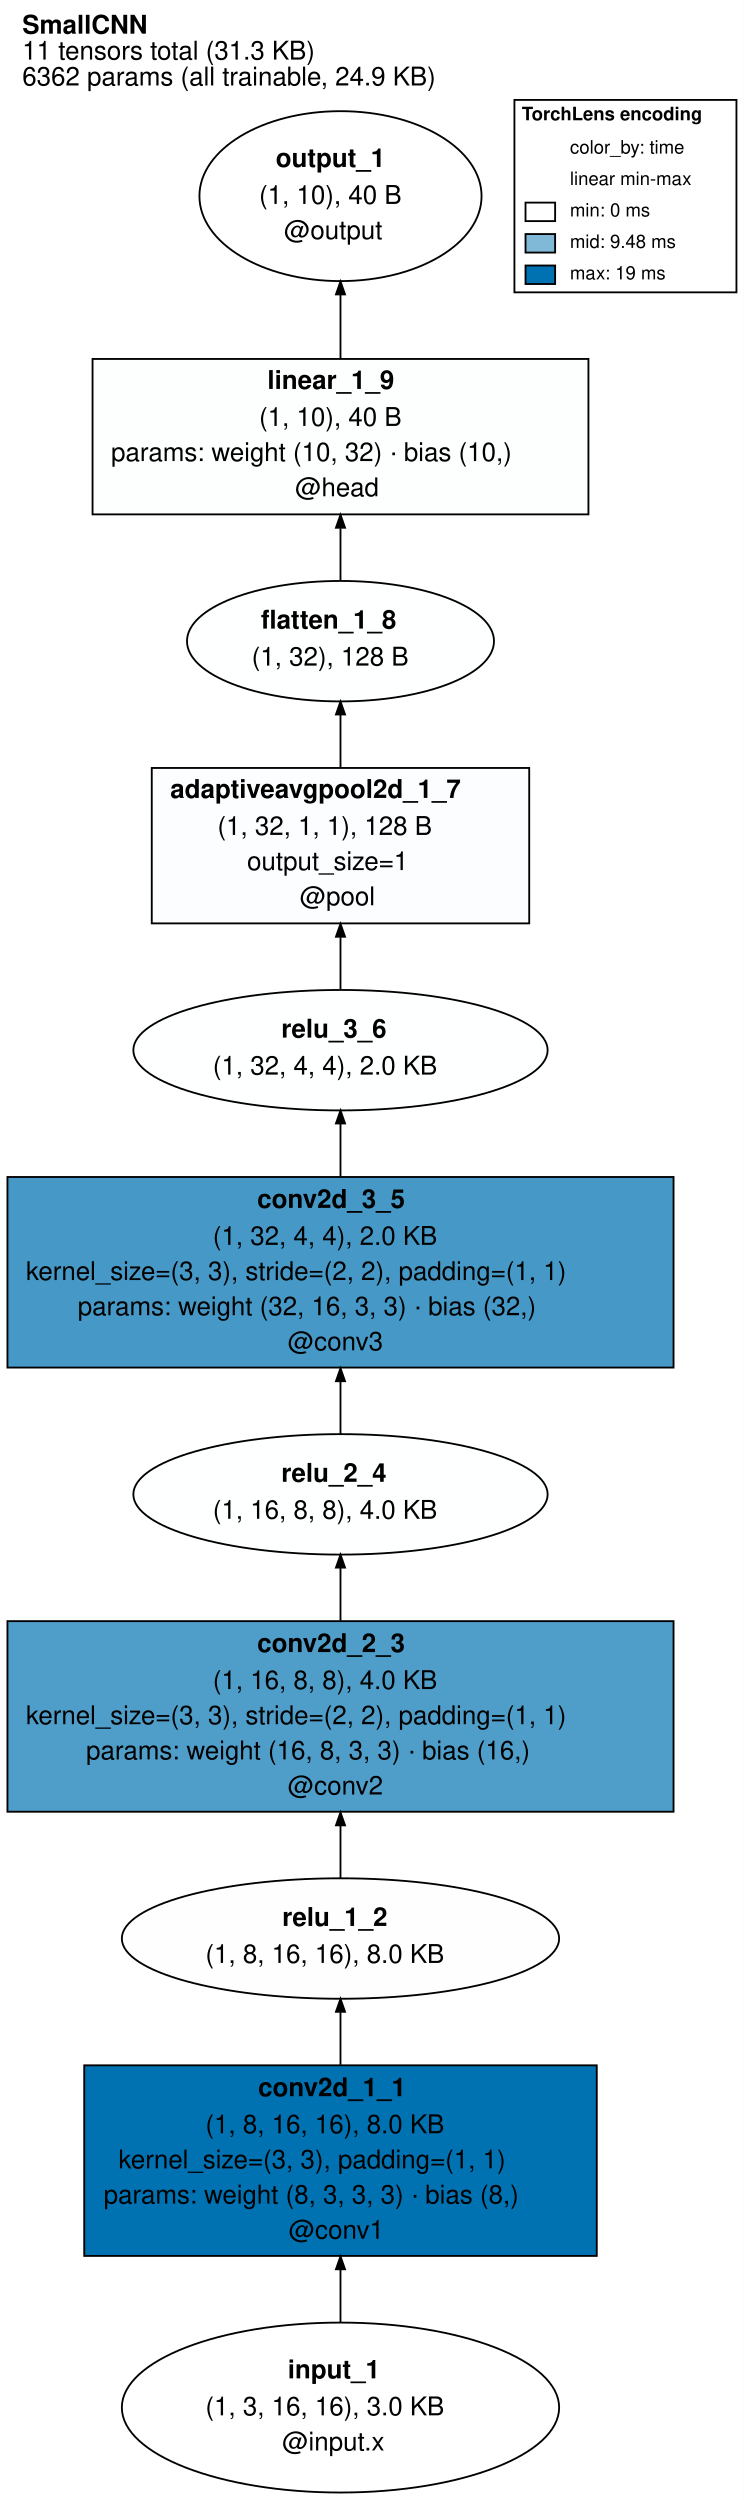
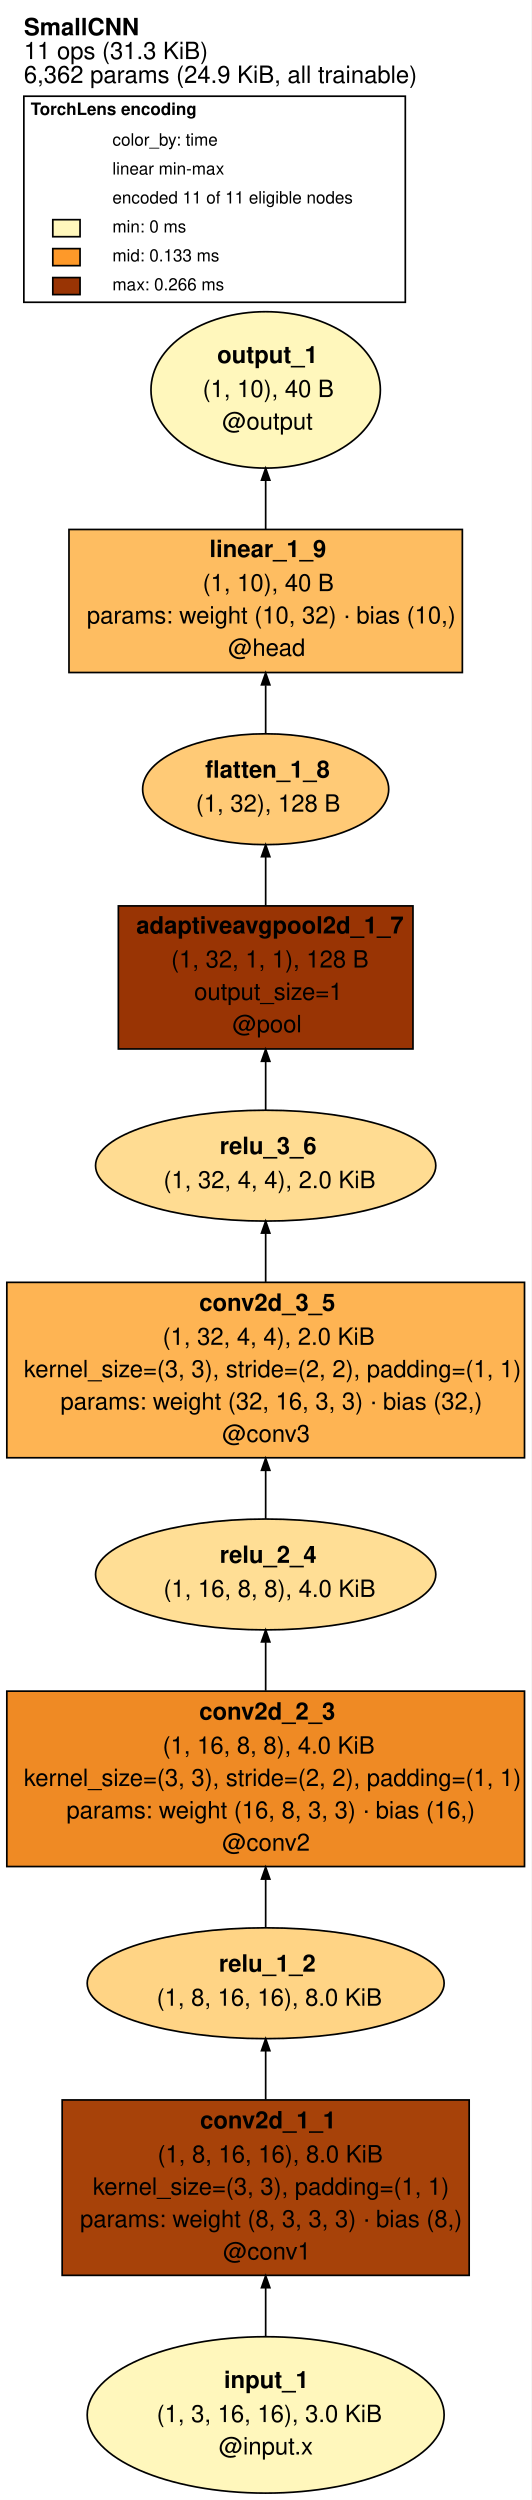
- <svg xmlns="http://www.w3.org/2000/svg" width="402pt" height="1351pt" viewBox="0.00 0.00 402.00 1351.14">
-   <g id="graph0" class="graph" transform="scale(1 1) rotate(0) translate(4 1347.14)">
-     <polygon fill="white" stroke="transparent" points="-4,4 -4,-1347.14 398,-1347.14 398,4 -4,4" />
-     <text text-anchor="start" x="8" y="-1328.94" font-family="Helvetica,sans-Serif" font-weight="bold" font-size="14.00">SmallCNN</text>
-     <text text-anchor="start" x="8" y="-1314.94" font-family="Helvetica,sans-Serif" font-size="14.00">11 tensors total (31.3 KB)</text>
-     <text text-anchor="start" x="8" y="-1300.94" font-family="Helvetica,sans-Serif" font-size="14.00">6362 params (all trainable, 24.9 KB)</text>
+ <svg xmlns="http://www.w3.org/2000/svg" width="312pt" height="1468pt" viewBox="0.00 0.00 312.00 1468.06">
+   <g id="graph0" class="graph" transform="scale(1 1) rotate(0) translate(4 1464.06)">
+     <polygon fill="white" stroke="transparent" points="-4,4 -4,-1464.06 308,-1464.06 308,4 -4,4" />
+     <text text-anchor="start" x="10" y="-1443.36" font-family="Helvetica,sans-Serif" font-weight="bold" font-size="14.00">SmallCNN</text>
+     <text text-anchor="start" x="10" y="-1429.36" font-family="Helvetica,sans-Serif" font-size="14.00">11 ops (31.3 KiB)</text>
+     <text text-anchor="start" x="10" y="-1415.36" font-family="Helvetica,sans-Serif" font-size="14.00">6,362 params (24.9 KiB, all trainable)</text>
+     <text text-anchor="start" x="14" y="-1396.56" font-family="Helvetica,sans-Serif" font-weight="bold" font-size="10.00">TorchLens encoding</text>
+     <text text-anchor="start" x="62" y="-1378.56" font-family="Helvetica,sans-Serif" font-size="10.00">color_by: time</text>
+     <text text-anchor="start" x="62" y="-1361.56" font-family="Helvetica,sans-Serif" font-size="10.00">linear min-max</text>
+     <text text-anchor="start" x="62" y="-1344.56" font-family="Helvetica,sans-Serif" font-size="10.00">encoded 11 of 11 eligible nodes</text>
+     <polygon fill="#fff7bc" stroke="transparent" points="27,-1325.06 27,-1335.06 43,-1335.06 43,-1325.06 27,-1325.06" />
+     <polygon fill="none" stroke="black" points="27,-1325.06 27,-1335.06 43,-1335.06 43,-1325.06 27,-1325.06" />
+     <text text-anchor="start" x="62" y="-1327.56" font-family="Helvetica,sans-Serif" font-size="10.00">min: 0 ms</text>
+     <polygon fill="#fe9929" stroke="transparent" points="27,-1308.06 27,-1318.06 43,-1318.06 43,-1308.06 27,-1308.06" />
+     <polygon fill="none" stroke="black" points="27,-1308.06 27,-1318.06 43,-1318.06 43,-1308.06 27,-1308.06" />
+     <text text-anchor="start" x="62" y="-1310.56" font-family="Helvetica,sans-Serif" font-size="10.00">mid: 0.133 ms</text>
+     <polygon fill="#993404" stroke="transparent" points="27,-1291.06 27,-1301.06 43,-1301.06 43,-1291.06 27,-1291.06" />
+     <polygon fill="none" stroke="black" points="27,-1291.06 27,-1301.06 43,-1301.06 43,-1291.06 27,-1291.06" />
+     <text text-anchor="start" x="62" y="-1293.56" font-family="Helvetica,sans-Serif" font-size="10.00">max: 0.266 ms</text>
+     <polygon fill="none" stroke="black" points="10,-1286.56 10,-1407.56 234,-1407.56 234,-1286.56 10,-1286.56" />
    <g id="node1" class="node">
-       <ellipse fill="#ffffff" stroke="black" cx="180" cy="-45.96" rx="118.17" ry="45.92" />
-       <text text-anchor="start" x="151.5" y="-61.76" font-family="Helvetica,sans-Serif" font-weight="bold" font-size="14.00">input_1</text>
-       <text text-anchor="start" x="107" y="-41.76" font-family="Helvetica,sans-Serif" font-size="14.00">(1, 3, 16, 16), 3.0 KB</text>
-       <text text-anchor="start" x="148.5" y="-22.76" font-family="Helvetica,sans-Serif" font-size="14.00">@input.x</text>
+       <ellipse fill="#fff7bc" stroke="black" cx="152" cy="-45.96" rx="104.8" ry="45.92" />
+       <text text-anchor="start" x="127.5" y="-61.76" font-family="Helvetica,sans-Serif" font-weight="bold" font-size="14.00">input_1</text>
+       <text text-anchor="start" x="88" y="-41.76" font-family="Helvetica,sans-Serif" font-size="14.00">(1, 3, 16, 16), 3.0 KiB</text>
+       <text text-anchor="start" x="124.5" y="-22.76" font-family="Helvetica,sans-Serif" font-size="14.00">@input.x</text>
    </g>
    <g id="node2" class="node">
-       <polygon fill="#0072b2" stroke="black" points="318.5,-230.92 41.5,-230.92 41.5,-127.92 318.5,-127.92 318.5,-230.92" />
-       <text text-anchor="start" x="135.5" y="-214.22" font-family="Helvetica,sans-Serif" font-weight="bold" font-size="14.00">conv2d_1_1</text>
-       <text text-anchor="start" x="107" y="-194.22" font-family="Helvetica,sans-Serif" font-size="14.00">(1, 8, 16, 16), 8.0 KB</text>
-       <text text-anchor="start" x="60" y="-175.22" font-family="Helvetica,sans-Serif" font-size="14.00">kernel_size=(3, 3), padding=(1, 1)</text>
-       <text text-anchor="start" x="52" y="-156.22" font-family="Helvetica,sans-Serif" font-size="14.00">params: weight (8, 3, 3, 3) · bias (8,)</text>
-       <text text-anchor="start" x="152" y="-137.22" font-family="Helvetica,sans-Serif" font-size="14.00">@conv1</text>
+       <polygon fill="#a74209" stroke="black" points="271.5,-230.92 32.5,-230.92 32.5,-127.92 271.5,-127.92 271.5,-230.92" />
+       <text text-anchor="start" x="113.5" y="-214.22" font-family="Helvetica,sans-Serif" font-weight="bold" font-size="14.00">conv2d_1_1</text>
+       <text text-anchor="start" x="88.5" y="-194.22" font-family="Helvetica,sans-Serif" font-size="14.00">(1, 8, 16, 16), 8.0 KiB</text>
+       <text text-anchor="start" x="50.5" y="-175.22" font-family="Helvetica,sans-Serif" font-size="14.00">kernel_size=(3, 3), padding=(1, 1)</text>
+       <text text-anchor="start" x="43" y="-156.22" font-family="Helvetica,sans-Serif" font-size="14.00">params: weight (8, 3, 3, 3) · bias (8,)</text>
+       <text text-anchor="start" x="127" y="-137.22" font-family="Helvetica,sans-Serif" font-size="14.00">@conv1</text>
    </g>
    <g id="edge1" class="edge">
-       <path fill="none" stroke="black" d="M180,-92.2C180,-101.32 180,-111.02 180,-120.5" />
-       <polygon fill="black" stroke="black" points="177.55,-120.69 180,-127.69 182.45,-120.69 177.55,-120.69" />
+       <path fill="none" stroke="black" d="M152,-92.2C152,-101.32 152,-111.02 152,-120.5" />
+       <polygon fill="black" stroke="black" points="149.55,-120.69 152,-127.69 154.45,-120.69 149.55,-120.69" />
    </g>
    <g id="node3" class="node">
-       <ellipse fill="#fefeff" stroke="black" cx="180" cy="-299.45" rx="118.17" ry="32.55" />
-       <text text-anchor="start" x="148.5" y="-306.25" font-family="Helvetica,sans-Serif" font-weight="bold" font-size="14.00">relu_1_2</text>
-       <text text-anchor="start" x="107" y="-286.25" font-family="Helvetica,sans-Serif" font-size="14.00">(1, 8, 16, 16), 8.0 KB</text>
+       <ellipse fill="#ffd485" stroke="black" cx="152" cy="-299.45" rx="104.8" ry="32.55" />
+       <text text-anchor="start" x="124.5" y="-306.25" font-family="Helvetica,sans-Serif" font-weight="bold" font-size="14.00">relu_1_2</text>
+       <text text-anchor="start" x="88" y="-286.25" font-family="Helvetica,sans-Serif" font-size="14.00">(1, 8, 16, 16), 8.0 KiB</text>
    </g>
    <g id="edge2" class="edge">
-       <path fill="none" stroke="black" d="M180,-231.16C180,-240.73 180,-250.59 180,-259.71" />
-       <polygon fill="black" stroke="black" points="177.55,-259.85 180,-266.85 182.45,-259.85 177.55,-259.85" />
+       <path fill="none" stroke="black" d="M152,-231.16C152,-240.73 152,-250.59 152,-259.71" />
+       <polygon fill="black" stroke="black" points="149.55,-259.85 152,-266.85 154.45,-259.85 149.55,-259.85" />
    </g>
    <g id="node4" class="node">
-       <polygon fill="#4f9eca" stroke="black" points="360,-470.98 0,-470.98 0,-367.98 360,-367.98 360,-470.98" />
-       <text text-anchor="start" x="135" y="-454.28" font-family="Helvetica,sans-Serif" font-weight="bold" font-size="14.00">conv2d_2_3</text>
-       <text text-anchor="start" x="111" y="-434.28" font-family="Helvetica,sans-Serif" font-size="14.00">(1, 16, 8, 8), 4.0 KB</text>
+       <polygon fill="#ef8a24" stroke="black" points="304,-470.98 0,-470.98 0,-367.98 304,-367.98 304,-470.98" />
+       <text text-anchor="start" x="113" y="-454.28" font-family="Helvetica,sans-Serif" font-weight="bold" font-size="14.00">conv2d_2_3</text>
+       <text text-anchor="start" x="91.5" y="-434.28" font-family="Helvetica,sans-Serif" font-size="14.00">(1, 16, 8, 8), 4.0 KiB</text>
      <text text-anchor="start" x="10" y="-415.28" font-family="Helvetica,sans-Serif" font-size="14.00">kernel_size=(3, 3), stride=(2, 2), padding=(1, 1)</text>
-       <text text-anchor="start" x="42.5" y="-396.28" font-family="Helvetica,sans-Serif" font-size="14.00">params: weight (16, 8, 3, 3) · bias (16,)</text>
-       <text text-anchor="start" x="151.5" y="-377.28" font-family="Helvetica,sans-Serif" font-size="14.00">@conv2</text>
+       <text text-anchor="start" x="35" y="-396.28" font-family="Helvetica,sans-Serif" font-size="14.00">params: weight (16, 8, 3, 3) · bias (16,)</text>
+       <text text-anchor="start" x="126.5" y="-377.28" font-family="Helvetica,sans-Serif" font-size="14.00">@conv2</text>
    </g>
    <g id="edge3" class="edge">
-       <path fill="none" stroke="black" d="M180,-332.08C180,-340.87 180,-350.7 180,-360.5" />
-       <polygon fill="black" stroke="black" points="177.55,-360.61 180,-367.61 182.45,-360.61 177.55,-360.61" />
+       <path fill="none" stroke="black" d="M152,-332.08C152,-340.87 152,-350.7 152,-360.5" />
+       <polygon fill="black" stroke="black" points="149.55,-360.61 152,-367.61 154.45,-360.61 149.55,-360.61" />
    </g>
    <g id="node5" class="node">
-       <ellipse fill="#feffff" stroke="black" cx="180" cy="-539.5" rx="111.95" ry="32.55" />
-       <text text-anchor="start" x="148" y="-546.3" font-family="Helvetica,sans-Serif" font-weight="bold" font-size="14.00">relu_2_4</text>
-       <text text-anchor="start" x="111" y="-526.3" font-family="Helvetica,sans-Serif" font-size="14.00">(1, 16, 8, 8), 4.0 KB</text>
+       <ellipse fill="#ffde95" stroke="black" cx="152" cy="-539.5" rx="99.9" ry="32.55" />
+       <text text-anchor="start" x="125" y="-546.3" font-family="Helvetica,sans-Serif" font-weight="bold" font-size="14.00">relu_2_4</text>
+       <text text-anchor="start" x="92" y="-526.3" font-family="Helvetica,sans-Serif" font-size="14.00">(1, 16, 8, 8), 4.0 KiB</text>
    </g>
    <g id="edge4" class="edge">
-       <path fill="none" stroke="black" d="M180,-471.22C180,-480.78 180,-490.64 180,-499.76" />
-       <polygon fill="black" stroke="black" points="177.55,-499.9 180,-506.9 182.45,-499.9 177.55,-499.9" />
+       <path fill="none" stroke="black" d="M152,-471.22C152,-480.78 152,-490.64 152,-499.76" />
+       <polygon fill="black" stroke="black" points="149.55,-499.9 152,-506.9 154.45,-499.9 149.55,-499.9" />
    </g>
    <g id="node6" class="node">
-       <polygon fill="#4699c7" stroke="black" points="360,-711.03 0,-711.03 0,-608.03 360,-608.03 360,-711.03" />
-       <text text-anchor="start" x="135" y="-694.33" font-family="Helvetica,sans-Serif" font-weight="bold" font-size="14.00">conv2d_3_5</text>
-       <text text-anchor="start" x="111" y="-674.33" font-family="Helvetica,sans-Serif" font-size="14.00">(1, 32, 4, 4), 2.0 KB</text>
+       <polygon fill="#feb453" stroke="black" points="304,-711.03 0,-711.03 0,-608.03 304,-608.03 304,-711.03" />
+       <text text-anchor="start" x="113" y="-694.33" font-family="Helvetica,sans-Serif" font-weight="bold" font-size="14.00">conv2d_3_5</text>
+       <text text-anchor="start" x="91.5" y="-674.33" font-family="Helvetica,sans-Serif" font-size="14.00">(1, 32, 4, 4), 2.0 KiB</text>
      <text text-anchor="start" x="10" y="-655.33" font-family="Helvetica,sans-Serif" font-size="14.00">kernel_size=(3, 3), stride=(2, 2), padding=(1, 1)</text>
-       <text text-anchor="start" x="38" y="-636.33" font-family="Helvetica,sans-Serif" font-size="14.00">params: weight (32, 16, 3, 3) · bias (32,)</text>
-       <text text-anchor="start" x="151.5" y="-617.33" font-family="Helvetica,sans-Serif" font-size="14.00">@conv3</text>
+       <text text-anchor="start" x="31.5" y="-636.33" font-family="Helvetica,sans-Serif" font-size="14.00">params: weight (32, 16, 3, 3) · bias (32,)</text>
+       <text text-anchor="start" x="126.5" y="-617.33" font-family="Helvetica,sans-Serif" font-size="14.00">@conv3</text>
    </g>
    <g id="edge5" class="edge">
-       <path fill="none" stroke="black" d="M180,-572.13C180,-580.93 180,-590.76 180,-600.55" />
-       <polygon fill="black" stroke="black" points="177.55,-600.66 180,-607.66 182.45,-600.66 177.55,-600.66" />
+       <path fill="none" stroke="black" d="M152,-572.13C152,-580.93 152,-590.76 152,-600.55" />
+       <polygon fill="black" stroke="black" points="149.55,-600.66 152,-607.66 154.45,-600.66 149.55,-600.66" />
    </g>
    <g id="node7" class="node">
-       <ellipse fill="#feffff" stroke="black" cx="180" cy="-779.56" rx="111.95" ry="32.55" />
-       <text text-anchor="start" x="148" y="-786.36" font-family="Helvetica,sans-Serif" font-weight="bold" font-size="14.00">relu_3_6</text>
-       <text text-anchor="start" x="111" y="-766.36" font-family="Helvetica,sans-Serif" font-size="14.00">(1, 32, 4, 4), 2.0 KB</text>
+       <ellipse fill="#ffdc92" stroke="black" cx="152" cy="-779.56" rx="99.9" ry="32.55" />
+       <text text-anchor="start" x="125" y="-786.36" font-family="Helvetica,sans-Serif" font-weight="bold" font-size="14.00">relu_3_6</text>
+       <text text-anchor="start" x="92" y="-766.36" font-family="Helvetica,sans-Serif" font-size="14.00">(1, 32, 4, 4), 2.0 KiB</text>
    </g>
    <g id="edge6" class="edge">
-       <path fill="none" stroke="black" d="M180,-711.27C180,-720.83 180,-730.69 180,-739.82" />
-       <polygon fill="black" stroke="black" points="177.55,-739.96 180,-746.96 182.45,-739.96 177.55,-739.96" />
+       <path fill="none" stroke="black" d="M152,-711.27C152,-720.83 152,-730.69 152,-739.82" />
+       <polygon fill="black" stroke="black" points="149.55,-739.96 152,-746.96 154.45,-739.96 149.55,-739.96" />
    </g>
    <g id="node8" class="node">
-       <polygon fill="#fbfdfe" stroke="black" points="282,-932.09 78,-932.09 78,-848.09 282,-848.09 282,-932.09" />
-       <text text-anchor="start" x="88" y="-915.89" font-family="Helvetica,sans-Serif" font-weight="bold" font-size="14.00">adaptiveavgpool2d_1_7</text>
-       <text text-anchor="start" x="113.5" y="-895.89" font-family="Helvetica,sans-Serif" font-size="14.00">(1, 32, 1, 1), 128 B</text>
-       <text text-anchor="start" x="129.5" y="-876.89" font-family="Helvetica,sans-Serif" font-size="14.00">output_size=1</text>
-       <text text-anchor="start" x="158" y="-857.89" font-family="Helvetica,sans-Serif" font-size="14.00">@pool</text>
+       <polygon fill="#993404" stroke="black" points="238.5,-932.09 65.5,-932.09 65.5,-848.09 238.5,-848.09 238.5,-932.09" />
+       <text text-anchor="start" x="76" y="-915.89" font-family="Helvetica,sans-Serif" font-weight="bold" font-size="14.00">adaptiveavgpool2d_1_7</text>
+       <text text-anchor="start" x="96.5" y="-895.89" font-family="Helvetica,sans-Serif" font-size="14.00">(1, 32, 1, 1), 128 B</text>
+       <text text-anchor="start" x="110" y="-876.89" font-family="Helvetica,sans-Serif" font-size="14.00">output_size=1</text>
+       <text text-anchor="start" x="132.5" y="-857.89" font-family="Helvetica,sans-Serif" font-size="14.00">@pool</text>
    </g>
    <g id="edge7" class="edge">
-       <path fill="none" stroke="black" d="M180,-812.24C180,-821.12 180,-830.97 180,-840.58" />
-       <polygon fill="black" stroke="black" points="177.55,-840.86 180,-847.86 182.45,-840.86 177.55,-840.86" />
+       <path fill="none" stroke="black" d="M152,-812.24C152,-821.12 152,-830.97 152,-840.58" />
+       <polygon fill="black" stroke="black" points="149.55,-840.86 152,-847.86 154.45,-840.86 149.55,-840.86" />
    </g>
    <g id="node9" class="node">
-       <ellipse fill="#feffff" stroke="black" cx="180" cy="-1000.61" rx="82.96" ry="32.55" />
-       <text text-anchor="start" x="137" y="-1007.41" font-family="Helvetica,sans-Serif" font-weight="bold" font-size="14.00">flatten_1_8</text>
-       <text text-anchor="start" x="132" y="-987.41" font-family="Helvetica,sans-Serif" font-size="14.00">(1, 32), 128 B</text>
+       <ellipse fill="#ffca76" stroke="black" cx="152" cy="-1000.61" rx="72.25" ry="32.55" />
+       <text text-anchor="start" x="116.5" y="-1007.41" font-family="Helvetica,sans-Serif" font-weight="bold" font-size="14.00">flatten_1_8</text>
+       <text text-anchor="start" x="111" y="-987.41" font-family="Helvetica,sans-Serif" font-size="14.00">(1, 32), 128 B</text>
    </g>
    <g id="edge8" class="edge">
-       <path fill="none" stroke="black" d="M180,-932.11C180,-941.59 180,-951.63 180,-960.99" />
-       <polygon fill="black" stroke="black" points="177.55,-961 180,-968 182.45,-961 177.55,-961" />
+       <path fill="none" stroke="black" d="M152,-932.11C152,-941.59 152,-951.63 152,-960.99" />
+       <polygon fill="black" stroke="black" points="149.55,-961 152,-968 154.45,-961 149.55,-961" />
    </g>
    <g id="node10" class="node">
-       <polygon fill="#fdfefe" stroke="black" points="314,-1153.14 46,-1153.14 46,-1069.14 314,-1069.14 314,-1153.14" />
-       <text text-anchor="start" x="140.5" y="-1136.94" font-family="Helvetica,sans-Serif" font-weight="bold" font-size="14.00">linear_1_9</text>
-       <text text-anchor="start" x="136" y="-1116.94" font-family="Helvetica,sans-Serif" font-size="14.00">(1, 10), 40 B</text>
-       <text text-anchor="start" x="56" y="-1097.94" font-family="Helvetica,sans-Serif" font-size="14.00">params: weight (10, 32) · bias (10,)</text>
-       <text text-anchor="start" x="155.5" y="-1078.94" font-family="Helvetica,sans-Serif" font-size="14.00">@head</text>
+       <polygon fill="#febd61" stroke="black" points="267.5,-1153.14 36.5,-1153.14 36.5,-1069.14 267.5,-1069.14 267.5,-1153.14" />
+       <text text-anchor="start" x="119" y="-1136.94" font-family="Helvetica,sans-Serif" font-weight="bold" font-size="14.00">linear_1_9</text>
+       <text text-anchor="start" x="115" y="-1116.94" font-family="Helvetica,sans-Serif" font-size="14.00">(1, 10), 40 B</text>
+       <text text-anchor="start" x="47" y="-1097.94" font-family="Helvetica,sans-Serif" font-size="14.00">params: weight (10, 32) · bias (10,)</text>
+       <text text-anchor="start" x="130" y="-1078.94" font-family="Helvetica,sans-Serif" font-size="14.00">@head</text>
    </g>
    <g id="edge9" class="edge">
-       <path fill="none" stroke="black" d="M180,-1033.29C180,-1042.17 180,-1052.02 180,-1061.64" />
-       <polygon fill="black" stroke="black" points="177.55,-1061.92 180,-1068.92 182.45,-1061.92 177.55,-1061.92" />
+       <path fill="none" stroke="black" d="M152,-1033.29C152,-1042.17 152,-1052.02 152,-1061.64" />
+       <polygon fill="black" stroke="black" points="149.55,-1061.92 152,-1068.92 154.45,-1061.92 149.55,-1061.92" />
    </g>
    <g id="node11" class="node">
-       <ellipse fill="#ffffff" stroke="black" cx="180" cy="-1241.14" rx="76.24" ry="45.92" />
-       <text text-anchor="start" x="145" y="-1256.94" font-family="Helvetica,sans-Serif" font-weight="bold" font-size="14.00">output_1</text>
-       <text text-anchor="start" x="136" y="-1236.94" font-family="Helvetica,sans-Serif" font-size="14.00">(1, 10), 40 B</text>
-       <text text-anchor="start" x="149.5" y="-1217.94" font-family="Helvetica,sans-Serif" font-size="14.00">@output</text>
+       <ellipse fill="#fff7bc" stroke="black" cx="152" cy="-1235.1" rx="67.35" ry="45.92" />
+       <text text-anchor="start" x="123.5" y="-1250.9" font-family="Helvetica,sans-Serif" font-weight="bold" font-size="14.00">output_1</text>
+       <text text-anchor="start" x="115" y="-1230.9" font-family="Helvetica,sans-Serif" font-size="14.00">(1, 10), 40 B</text>
+       <text text-anchor="start" x="126.5" y="-1211.9" font-family="Helvetica,sans-Serif" font-size="14.00">@output</text>
    </g>
    <g id="edge10" class="edge">
-       <path fill="none" stroke="black" d="M180,-1153.34C180,-1164.36 180,-1176.41 180,-1187.93" />
-       <polygon fill="black" stroke="black" points="177.55,-1188.03 180,-1195.03 182.45,-1188.03 177.55,-1188.03" />
-     </g>
-     <g id="node12" class="node">
-       <text text-anchor="start" x="278" y="-1282.14" font-family="Helvetica,sans-Serif" font-weight="bold" font-size="10.00">TorchLens encoding</text>
-       <text text-anchor="start" x="304" y="-1264.14" font-family="Helvetica,sans-Serif" font-size="10.00">color_by: time</text>
-       <text text-anchor="start" x="304" y="-1247.14" font-family="Helvetica,sans-Serif" font-size="10.00">linear min-max</text>
-       <polygon fill="#ffffff" stroke="transparent" points="280,-1227.64 280,-1237.64 296,-1237.64 296,-1227.64 280,-1227.64" />
-       <polygon fill="none" stroke="black" points="280,-1227.64 280,-1237.64 296,-1237.64 296,-1227.64 280,-1227.64" />
-       <text text-anchor="start" x="304" y="-1230.14" font-family="Helvetica,sans-Serif" font-size="10.00">min: 0 ms</text>
-       <polygon fill="#80b8d8" stroke="transparent" points="280,-1210.64 280,-1220.64 296,-1220.64 296,-1210.64 280,-1210.64" />
-       <polygon fill="none" stroke="black" points="280,-1210.64 280,-1220.64 296,-1220.64 296,-1210.64 280,-1210.64" />
-       <text text-anchor="start" x="304" y="-1213.14" font-family="Helvetica,sans-Serif" font-size="10.00">mid: 9.48 ms</text>
-       <polygon fill="#0072b2" stroke="transparent" points="280,-1193.64 280,-1203.64 296,-1203.64 296,-1193.64 280,-1193.64" />
-       <polygon fill="none" stroke="black" points="280,-1193.64 280,-1203.64 296,-1203.64 296,-1193.64 280,-1193.64" />
-       <text text-anchor="start" x="304" y="-1196.14" font-family="Helvetica,sans-Serif" font-size="10.00">max: 19 ms</text>
-       <polygon fill="none" stroke="black" points="274,-1189.14 274,-1293.14 394,-1293.14 394,-1189.14 274,-1189.14" />
+       <path fill="none" stroke="black" d="M152,-1153.43C152,-1162.57 152,-1172.37 152,-1181.89" />
+       <polygon fill="black" stroke="black" points="149.55,-1182.09 152,-1189.09 154.45,-1182.09 149.55,-1182.09" />
    </g>
  </g>
</svg>
